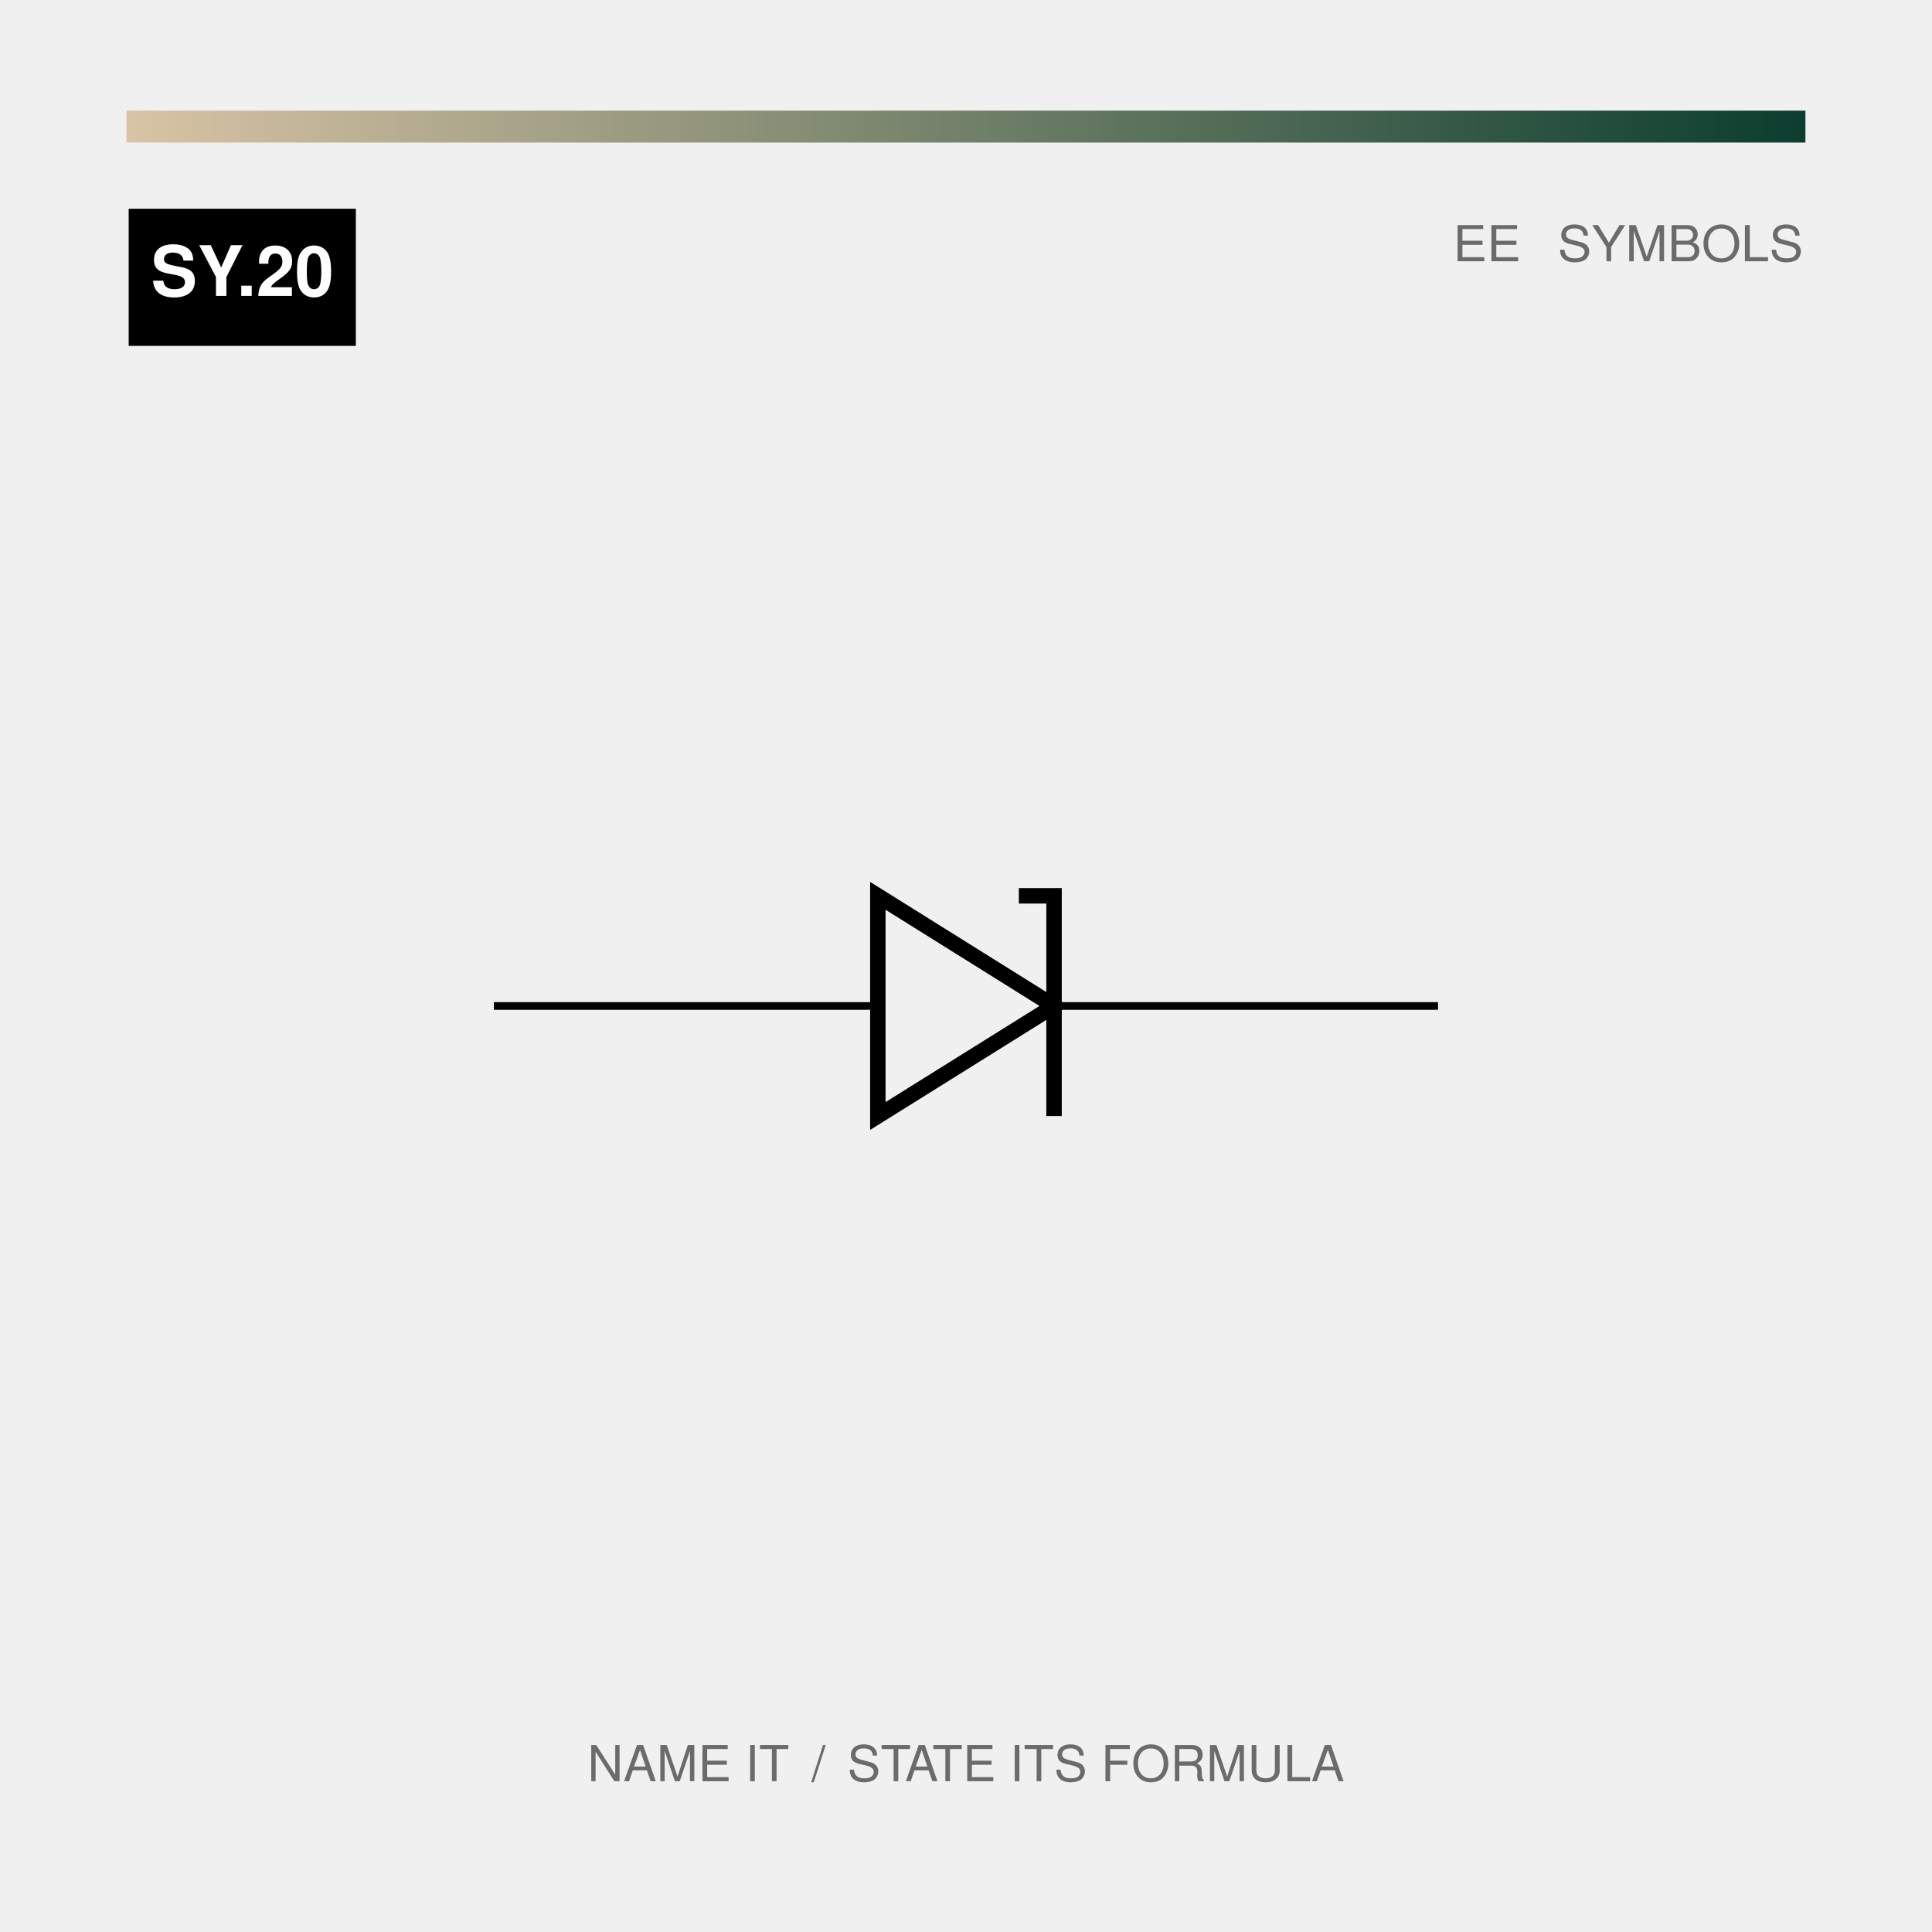
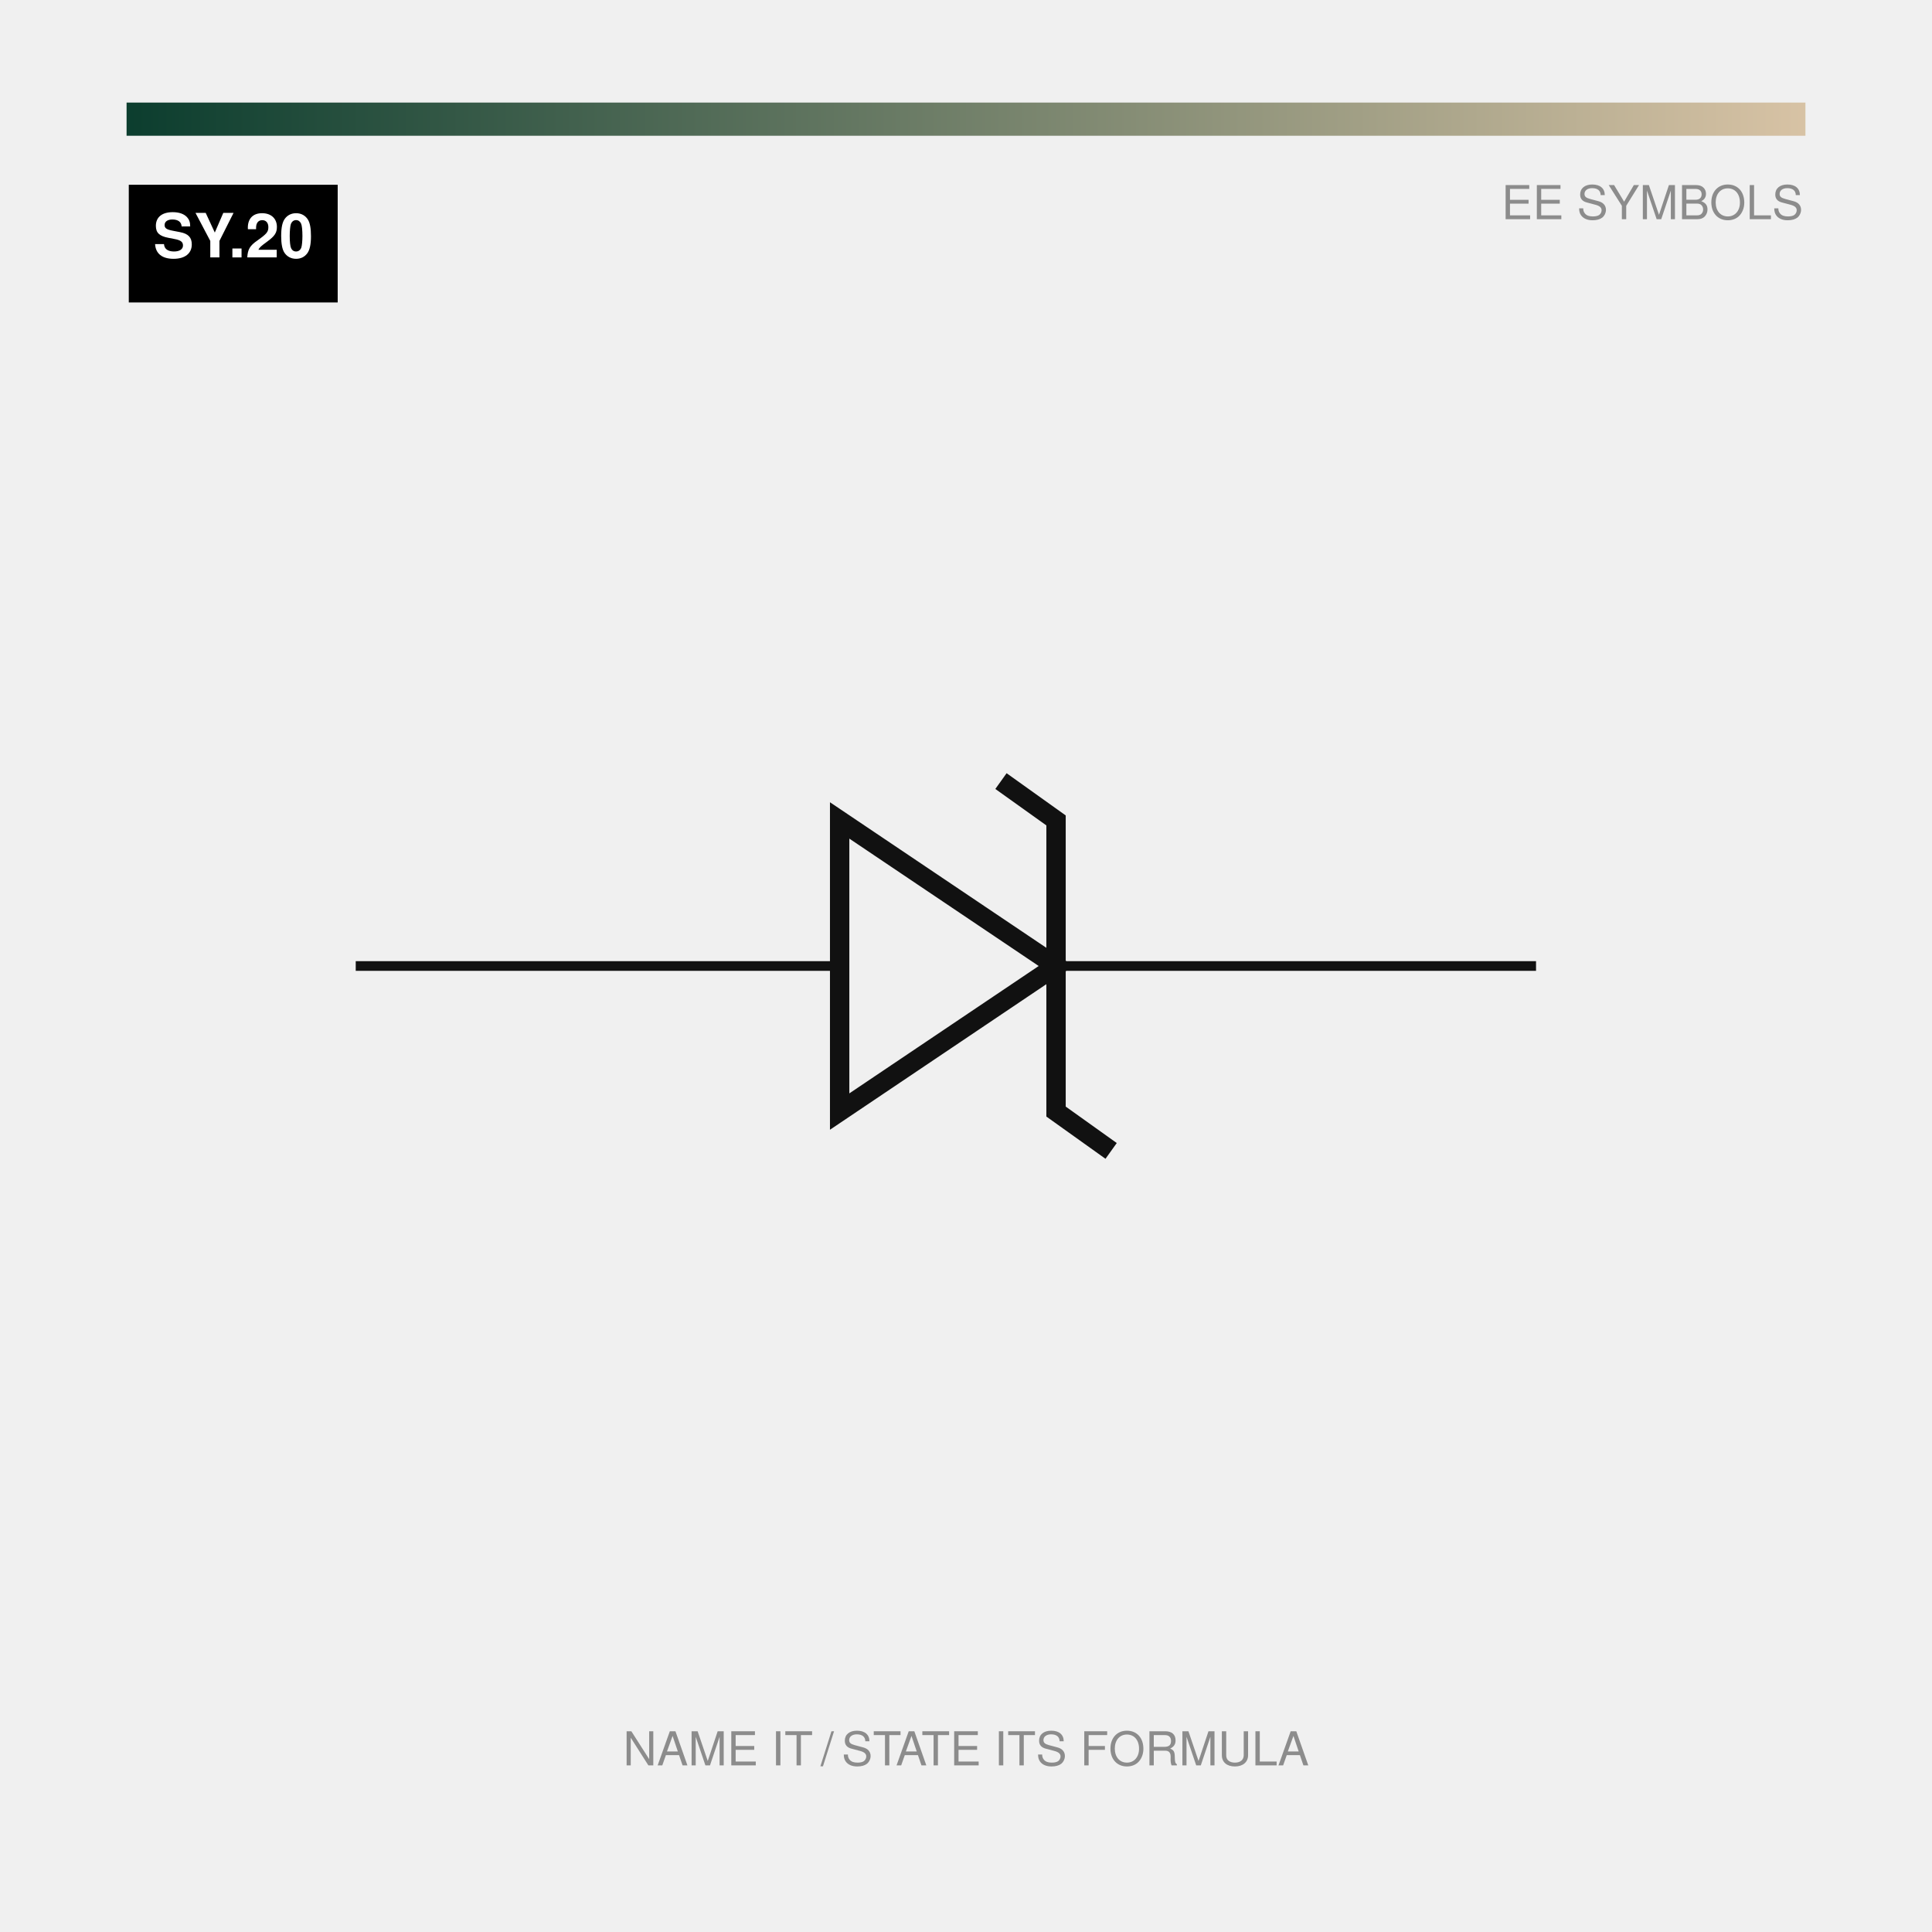
- <svg xmlns="http://www.w3.org/2000/svg" xmlns:xlink="http://www.w3.org/1999/xlink" width="174" height="174" viewBox="0 0 174 174">
+ <svg xmlns="http://www.w3.org/2000/svg" xmlns:xlink="http://www.w3.org/1999/xlink" version="1.1" width="174" height="174" viewBox="0 0 174 174">
  <defs>
-     <g>
-       <g id="glyph-0-0">
-         <path d="M 3.81 -3.18 C 3.81 -3.60 3.71 -3.87 3.5 -4.14 C 3.18 -4.46 2.67 -4.65 2.01 -4.65 C 0.92 -4.65 0.28 -4.14 0.28 -3.25 C 0.28 -2.53 0.64 -2.18 1.56 -2.01 L 2.21 -1.89 C 2.84 -1.76 3.07 -1.59 3.07 -1.21 C 3.07 -0.84 2.71 -0.60 2.14 -0.60 C 1.5 -0.60 1.15 -0.87 1.12 -1.37 L 0.20 -1.37 C 0.25 -0.39 0.92 0.14 2.09 0.14 C 3.28 0.14 3.96 -0.40 3.96 -1.34 C 3.96 -2.06 3.60 -2.43 2.76 -2.59 L 2.04 -2.73 C 1.37 -2.87 1.18 -3 1.18 -3.32 C 1.18 -3.68 1.48 -3.90 1.96 -3.90 C 2.56 -3.90 2.90 -3.65 2.93 -3.18 Z M 3.81 -3.18 " />
-       </g>
-       <g id="glyph-0-1">
-         <path d="M 2.62 -1.70 L 4.07 -4.57 L 3.03 -4.57 L 2.15 -2.56 L 1.21 -4.57 L 0.17 -4.57 L 1.68 -1.70 L 1.68 0 L 2.62 0 Z M 2.62 -1.70 " />
-       </g>
-       <g id="glyph-0-2">
-         <path d="M 1.34 -0.92 L 0.40 -0.92 L 0.40 0 L 1.34 0 Z M 1.34 -0.92 " />
-       </g>
-       <g id="glyph-0-3">
-         <path d="M 3.21 -0.78 L 1.32 -0.78 C 1.43 -1.03 1.57 -1.15 2.23 -1.62 C 3.01 -2.18 3.23 -2.53 3.23 -3.14 C 3.23 -4 2.64 -4.54 1.70 -4.54 C 0.78 -4.54 0.25 -4 0.25 -3.06 C 0.25 -3.01 0.25 -2.96 0.25 -2.90 L 1.09 -2.90 L 1.09 -3.04 C 1.09 -3.54 1.32 -3.82 1.73 -3.82 C 2.10 -3.82 2.35 -3.56 2.35 -3.10 C 2.35 -2.62 2.20 -2.43 1.21 -1.73 C 0.46 -1.21 0.23 -0.82 0.18 0 L 3.21 0 Z M 3.21 -0.78 " />
-       </g>
-       <g id="glyph-0-4">
-         <path d="M 1.71 -4.54 C 1.23 -4.54 0.82 -4.34 0.56 -3.96 C 0.29 -3.62 0.18 -3.06 0.18 -2.20 C 0.18 -1.40 0.28 -0.85 0.5 -0.51 C 0.76 -0.09 1.18 0.14 1.71 0.14 C 2.20 0.14 2.59 -0.04 2.87 -0.42 C 3.12 -0.76 3.25 -1.34 3.25 -2.17 C 3.25 -2.98 3.14 -3.54 2.93 -3.89 C 2.67 -4.31 2.23 -4.54 1.71 -4.54 Z M 1.71 -3.84 C 1.93 -3.84 2.12 -3.71 2.23 -3.48 C 2.31 -3.29 2.37 -2.79 2.37 -2.18 C 2.37 -1.70 2.31 -1.18 2.25 -1.01 C 2.15 -0.75 1.96 -0.60 1.71 -0.60 C 1.48 -0.60 1.31 -0.73 1.20 -0.95 C 1.10 -1.14 1.06 -1.60 1.06 -2.20 C 1.06 -2.71 1.10 -3.23 1.17 -3.42 C 1.28 -3.68 1.46 -3.84 1.71 -3.84 Z M 1.71 -3.84 " />
-       </g>
-       <g id="glyph-1-0">
-         <path d="M 0.84 -1.48 L 2.65 -1.48 L 2.65 -1.85 L 0.84 -1.85 L 0.84 -2.90 L 2.71 -2.90 L 2.71 -3.26 L 0.40 -3.26 L 0.40 0 L 2.81 0 L 2.81 -0.37 L 0.84 -0.37 Z M 0.84 -1.48 " />
-       </g>
-       <g id="glyph-1-1">
-         <path d="M 2.73 -2.31 C 2.71 -2.95 2.28 -3.32 1.5 -3.32 C 0.78 -3.32 0.32 -2.95 0.32 -2.35 C 0.32 -1.96 0.53 -1.71 0.96 -1.59 L 1.79 -1.39 C 2.21 -1.28 2.42 -1.10 2.42 -0.85 C 2.42 -0.68 2.32 -0.5 2.17 -0.40 C 2.04 -0.31 1.82 -0.26 1.56 -0.26 C 1.20 -0.26 0.95 -0.34 0.79 -0.53 C 0.67 -0.68 0.62 -0.84 0.62 -1.04 L 0.21 -1.04 C 0.21 -0.73 0.28 -0.54 0.42 -0.35 C 0.64 -0.06 1.03 0.10 1.53 0.10 C 1.93 0.10 2.26 0.01 2.48 -0.14 C 2.70 -0.32 2.84 -0.60 2.84 -0.89 C 2.84 -1.29 2.59 -1.59 2.14 -1.71 L 1.29 -1.93 C 0.89 -2.04 0.75 -2.17 0.75 -2.42 C 0.75 -2.75 1.04 -2.96 1.5 -2.96 C 2.03 -2.96 2.32 -2.73 2.32 -2.31 Z M 2.73 -2.31 " />
-       </g>
-       <g id="glyph-1-2">
-         <path d="M 1.76 -1.28 L 3.03 -3.26 L 2.51 -3.26 L 1.56 -1.67 L 0.59 -3.26 L 0.06 -3.26 L 1.34 -1.28 L 1.34 0 L 1.76 0 Z M 1.76 -1.28 " />
-       </g>
-       <g id="glyph-1-3">
-         <path d="M 2.14 0 L 3.07 -2.73 L 3.07 0 L 3.48 0 L 3.48 -3.26 L 2.89 -3.26 L 1.92 -0.42 L 0.93 -3.26 L 0.34 -3.26 L 0.34 0 L 0.75 0 L 0.75 -2.73 L 1.68 0 Z M 2.14 0 " />
-       </g>
-       <g id="glyph-1-4">
-         <path d="M 0.35 0 L 1.87 0 C 2.18 0 2.42 -0.07 2.59 -0.28 C 2.76 -0.43 2.85 -0.67 2.85 -0.93 C 2.85 -1.32 2.67 -1.56 2.25 -1.71 C 2.54 -1.85 2.70 -2.10 2.70 -2.43 C 2.70 -2.67 2.60 -2.89 2.43 -3.04 C 2.26 -3.20 2.03 -3.26 1.71 -3.26 L 0.35 -3.26 Z M 0.78 -1.85 L 0.78 -2.90 L 1.60 -2.90 C 1.84 -2.90 1.98 -2.87 2.09 -2.78 C 2.21 -2.68 2.28 -2.56 2.28 -2.37 C 2.28 -2.20 2.21 -2.06 2.09 -1.98 C 1.98 -1.89 1.84 -1.85 1.60 -1.85 Z M 0.78 -0.37 L 0.78 -1.5 L 1.82 -1.5 C 2.03 -1.5 2.17 -1.43 2.26 -1.34 C 2.37 -1.23 2.42 -1.09 2.42 -0.92 C 2.42 -0.76 2.37 -0.62 2.26 -0.53 C 2.17 -0.42 2.03 -0.37 1.82 -0.37 Z M 0.78 -0.37 " />
-       </g>
-       <g id="glyph-1-5">
-         <path d="M 1.78 -3.32 C 0.82 -3.32 0.17 -2.62 0.17 -1.60 C 0.17 -0.59 0.82 0.10 1.78 0.10 C 2.18 0.10 2.54 -0.01 2.81 -0.23 C 3.18 -0.54 3.39 -1.04 3.39 -1.57 C 3.39 -2.64 2.76 -3.32 1.78 -3.32 Z M 1.78 -2.95 C 2.5 -2.95 2.96 -2.42 2.96 -1.59 C 2.96 -0.79 2.48 -0.26 1.78 -0.26 C 1.07 -0.26 0.59 -0.79 0.59 -1.60 C 0.59 -2.42 1.07 -2.95 1.78 -2.95 Z M 1.78 -2.95 " />
-       </g>
-       <g id="glyph-1-6">
-         <path d="M 0.79 -3.26 L 0.35 -3.26 L 0.35 0 L 2.43 0 L 2.43 -0.37 L 0.79 -0.37 Z M 0.79 -3.26 " />
-       </g>
-       <g id="glyph-2-0">
-         <path d="M 2.89 -3.26 L 2.5 -3.26 L 2.5 -0.59 L 0.79 -3.26 L 0.34 -3.26 L 0.34 0 L 0.73 0 L 0.73 -2.65 L 2.42 0 L 2.89 0 Z M 2.89 -3.26 " />
-       </g>
-       <g id="glyph-2-1">
-         <path d="M 2.12 -0.98 L 2.46 0 L 2.92 0 L 1.78 -3.26 L 1.23 -3.26 L 0.07 0 L 0.51 0 L 0.85 -0.98 Z M 2.01 -1.32 L 0.96 -1.32 L 1.5 -2.82 Z M 2.01 -1.32 " />
-       </g>
-       <g id="glyph-2-2">
-         <path d="M 2.09 0 L 3.01 -2.73 L 3.01 0 L 3.40 0 L 3.40 -3.26 L 2.82 -3.26 L 1.89 -0.42 L 0.92 -3.26 L 0.34 -3.26 L 0.34 0 L 0.73 0 L 0.73 -2.73 L 1.65 0 Z M 2.09 0 " />
-       </g>
-       <g id="glyph-2-3">
-         <path d="M 0.82 -1.48 L 2.59 -1.48 L 2.59 -1.85 L 0.82 -1.85 L 0.82 -2.90 L 2.67 -2.90 L 2.67 -3.26 L 0.40 -3.26 L 0.40 0 L 2.75 0 L 2.75 -0.37 L 0.82 -0.37 Z M 0.82 -1.48 " />
-       </g>
-       <g id="glyph-2-4">
-         <path d="M 0.87 -3.26 L 0.45 -3.26 L 0.45 0 L 0.87 0 Z M 0.87 -3.26 " />
-       </g>
-       <g id="glyph-2-5">
-         <path d="M 1.59 -2.90 L 2.65 -2.90 L 2.65 -3.26 L 0.09 -3.26 L 0.09 -2.90 L 1.17 -2.90 L 1.17 0 L 1.59 0 Z M 1.59 -2.90 " />
-       </g>
-       <g id="glyph-2-6">
-         <path d="M 1.03 -3.26 L -0.03 0.09 L 0.20 0.09 L 1.28 -3.26 Z M 1.03 -3.26 " />
-       </g>
-       <g id="glyph-2-7">
-         <path d="M 2.67 -2.31 C 2.67 -2.95 2.23 -3.32 1.46 -3.32 C 0.76 -3.32 0.31 -2.95 0.31 -2.35 C 0.31 -1.96 0.53 -1.71 0.95 -1.59 L 1.76 -1.39 C 2.17 -1.28 2.37 -1.10 2.37 -0.85 C 2.37 -0.68 2.28 -0.5 2.14 -0.40 C 2 -0.31 1.79 -0.26 1.53 -0.26 C 1.17 -0.26 0.93 -0.34 0.78 -0.53 C 0.65 -0.68 0.60 -0.84 0.60 -1.04 L 0.21 -1.04 C 0.21 -0.73 0.28 -0.54 0.40 -0.35 C 0.62 -0.06 1.01 0.10 1.5 0.10 C 1.89 0.10 2.21 0.01 2.42 -0.14 C 2.64 -0.32 2.78 -0.60 2.78 -0.89 C 2.78 -1.29 2.53 -1.59 2.09 -1.71 L 1.26 -1.93 C 0.87 -2.04 0.73 -2.17 0.73 -2.42 C 0.73 -2.75 1.01 -2.96 1.46 -2.96 C 1.98 -2.96 2.28 -2.73 2.28 -2.31 Z M 2.67 -2.31 " />
-       </g>
-       <g id="glyph-2-8">
-         <path d="M 0.82 -1.48 L 2.37 -1.48 L 2.37 -1.85 L 0.82 -1.85 L 0.82 -2.90 L 2.59 -2.90 L 2.59 -3.26 L 0.40 -3.26 L 0.40 0 L 0.82 0 Z M 0.82 -1.48 " />
-       </g>
-       <g id="glyph-2-9">
-         <path d="M 1.75 -3.32 C 0.81 -3.32 0.17 -2.62 0.17 -1.60 C 0.17 -0.59 0.81 0.10 1.75 0.10 C 2.14 0.10 2.5 -0.01 2.76 -0.23 C 3.10 -0.54 3.32 -1.04 3.32 -1.57 C 3.32 -2.64 2.70 -3.32 1.75 -3.32 Z M 1.75 -2.95 C 2.45 -2.95 2.90 -2.42 2.90 -1.59 C 2.90 -0.79 2.43 -0.26 1.75 -0.26 C 1.04 -0.26 0.59 -0.79 0.59 -1.60 C 0.59 -2.42 1.04 -2.95 1.75 -2.95 Z M 1.75 -2.95 " />
-       </g>
-       <g id="glyph-2-10">
-         <path d="M 0.82 -1.40 L 1.90 -1.40 C 2.28 -1.40 2.45 -1.23 2.45 -0.82 L 2.43 -0.53 C 2.43 -0.32 2.48 -0.14 2.53 0 L 3.04 0 L 3.04 -0.10 C 2.89 -0.20 2.85 -0.32 2.84 -0.76 C 2.84 -1.29 2.76 -1.46 2.40 -1.60 C 2.76 -1.79 2.92 -2.01 2.92 -2.39 C 2.92 -2.95 2.56 -3.26 1.92 -3.26 L 0.42 -3.26 L 0.42 0 L 0.82 0 Z M 0.82 -1.78 L 0.82 -2.90 L 1.84 -2.90 C 2.07 -2.90 2.20 -2.85 2.31 -2.78 C 2.42 -2.68 2.48 -2.53 2.48 -2.34 C 2.48 -1.95 2.28 -1.78 1.84 -1.78 Z M 0.82 -1.78 " />
-       </g>
-       <g id="glyph-2-11">
-         <path d="M 2.46 -3.26 L 2.46 -0.96 C 2.46 -0.53 2.15 -0.26 1.62 -0.26 C 1.39 -0.26 1.18 -0.32 1.03 -0.43 C 0.87 -0.56 0.79 -0.71 0.79 -0.96 L 0.79 -3.26 L 0.37 -3.26 L 0.37 -0.96 C 0.37 -0.31 0.85 0.10 1.62 0.10 C 2.40 0.10 2.89 -0.31 2.89 -0.96 L 2.89 -3.26 Z M 2.46 -3.26 " />
-       </g>
-       <g id="glyph-2-12">
-         <path d="M 0.78 -3.26 L 0.35 -3.26 L 0.35 0 L 2.39 0 L 2.39 -0.37 L 0.78 -0.37 Z M 0.78 -3.26 " />
+     <clipPath id="clip_1">
+       <path transform="matrix(1,0,0,-1,-39,753)" d="M39 579H213V753H39Z" clip-rule="evenodd" />
+     </clipPath>
+     <clipPath id="clip_2">
+       <path transform="matrix(1,0,0,-1,15,44.59601)" d="M-3.6 35.357V32.368H147.602V35.357Z" />
+     </clipPath>
+     <clipPath id="clip_3">
+       <path transform="matrix(0,-.05978,-3.02441,-0,238.2214,13.72249)" d="M0 0H100V100H0Z" />
+     </clipPath>
+     <path id="font_4_21" d="M.607 .507C.607 .574 .592 .618 .556 .658 .507 .712 .426 .741 .321 .741 .146 .741 .045 .659 .045 .517 .045 .404 .102 .349 .25 .321L.352 .301C.452 .282 .489 .254 .489 .195 .489 .134 .433 .097 .342 .097 .24 .097 .183 .14 .178 .218H.032C.041 .062 .148-.023 .334-.023 .522-.023 .633 .065 .633 .213 .633 .328 .575 .388 .44 .414L.326 .436C.219 .457 .188 .478 .188 .531 .188 .586 .237 .621 .314 .621 .409 .621 .462 .581 .467 .507H.607Z" />
+     <path id="font_4_27" d="M.419 .27 .65 .729H.482L.343 .407 .194 .729H.027L.269 .27V0H.419V.27Z" />
+     <path id="font_4_67" d="M.214 .146H.064V0H.214V.146Z" />
+     <path id="font_4_58" d="M.512 .125H.212C.23 .163 .252 .183 .356 .259 .479 .349 .515 .403 .515 .499 .515 .636 .421 .724 .272 .724 .125 .724 .039 .637 .039 .487 .039 .481 .039 .473 .04 .462H.174V.485C.174 .564 .211 .61 .275 .61 .337 .61 .375 .567 .375 .496 .375 .418 .35 .387 .194 .276 .074 .194 .037 .131 .03 0H.512V.125Z" />
+     <path id="font_4_66" d="M.273 .724C.197 .724 .132 .692 .089 .633 .048 .578 .029 .487 .029 .35 .029 .225 .046 .136 .079 .082 .121 .015 .19-.023 .273-.023 .35-.023 .413 .008 .457 .068 .497 .122 .517 .214 .517 .346 .517 .476 .501 .564 .467 .619 .425 .687 .356 .724 .273 .724M.273 .611C.309 .611 .338 .591 .355 .554 .369 .524 .377 .446 .377 .349 .377 .27 .369 .19 .359 .162 .343 .12 .313 .097 .273 .097 .236 .097 .208 .116 .191 .152 .177 .182 .169 .257 .169 .351 .169 .434 .177 .515 .187 .544 .203 .587 .233 .611 .273 .611Z" />
+     <path id="font_5_24" d="M.183 .332H.58V.414H.183V.647H.595V.729H.09V0H.613V.082H.183V.332Z" />
+     <path id="font_5_36" d="M.596 .515C.595 .658 .497 .741 .329 .741 .169 .741 .07 .659 .07 .527 .07 .438 .117 .382 .213 .357L.394 .309C.486 .285 .528 .248 .528 .191 .528 .152 .507 .112 .476 .09 .447 .07 .401 .059 .342 .059 .263 .059 .209 .078 .174 .12 .147 .152 .135 .187 .136 .232H.048C.049 .165 .062 .121 .091 .081 .141 .013 .225-.023 .336-.023 .423-.023 .494-.003 .541 .033 .59 .072 .621 .137 .621 .2 .621 .29 .565 .356 .466 .383L.283 .432C.195 .456 .163 .484 .163 .54 .163 .614 .228 .663 .326 .663 .442 .663 .507 .61 .508 .515H.596Z" />
+     <path id="font_5_42" d="M.387 .286 .661 .729H.55L.342 .374 .128 .729H.013L.294 .286V0H.387V.286Z" />
+     <path id="font_5_31" d="M.468 0 .673 .611V0H.761V.729H.632L.42 .094 .204 .729H.075V0H.163V.611L.37 0H.468Z" />
+     <path id="font_5_21" d="M.079 0H.408C.477 0 .528 .019 .567 .061 .603 .099 .623 .151 .623 .208 .623 .296 .583 .349 .49 .385 .556 .416 .591 .47 .591 .544 .591 .597 .571 .644 .533 .678 .495 .713 .445 .729 .375 .729H.079V0M.172 .415V.647H.352C.404 .647 .433 .64 .458 .621 .484 .601 .498 .571 .498 .531 .498 .492 .484 .461 .458 .441 .433 .422 .404 .415 .352 .415H.172M.172 .082V.333H.399C.444 .333 .474 .322 .496 .298 .518 .275 .53 .243 .53 .207 .53 .172 .518 .14 .496 .117 .474 .093 .444 .082 .399 .082H.172Z" />
+     <path id="font_5_33" d="M.389 .741C.18 .741 .038 .587 .038 .359 .038 .131 .18-.023 .39-.023 .478-.023 .557 .004 .616 .054 .695 .121 .742 .234 .742 .353 .742 .588 .603 .741 .389 .741M.389 .659C.547 .659 .649 .539 .649 .355 .649 .179 .544 .059 .39 .059 .235 .059 .131 .179 .131 .359 .131 .539 .235 .659 .389 .659Z" />
+     <path id="font_5_30" d="M.173 .729H.08V0H.533V.082H.173V.729Z" />
+     <path id="font_5_32" d="M.646 .729H.558V.133L.177 .729H.076V0H.164V.591L.541 0H.646V.729Z" />
+     <path id="font_5_20" d="M.474 .219 .549 0H.653L.397 .729H.277L.017 0H.116L.193 .219H.474M.448 .297H.216L.336 .629 .448 .297Z" />
+     <path id="font_5_28" d="M.194 .729H.1V0H.194V.729Z" />
+     <path id="font_5_37" d="M.354 .647H.593V.729H.021V.647H.261V0H.354V.647Z" />
+     <path id="font_5_8" d="M.229 .729-.008-.02H.047L.284 .729H.229Z" />
+     <path id="font_5_25" d="M.183 .332H.531V.414H.183V.647H.579V.729H.09V0H.183V.332Z" />
+     <path id="font_5_35" d="M.186 .314H.426C.509 .314 .546 .274 .546 .184L.545 .119C.545 .074 .553 .03 .566 0H.679V.023C.644 .047 .637 .073 .635 .17 .634 .29 .615 .326 .536 .359 .618 .4 .651 .451 .651 .534 .651 .66 .572 .729 .429 .729H.093V0H.186V.314M.186 .396V.647H.411C.463 .647 .493 .639 .516 .618 .541 .598 .554 .564 .554 .521 .554 .434 .51 .396 .411 .396H.186Z" />
+     <path id="font_5_38" d="M.552 .729V.217C.552 .119 .481 .059 .364 .059 .31 .059 .266 .072 .231 .097 .195 .125 .178 .162 .178 .217V.729H.085V.217C.085 .069 .191-.023 .364-.023 .535-.023 .645 .071 .645 .217V.729H.552Z" />
+     <clipPath id="clip_6">
+       <path transform="matrix(1,0,0,-1,15,44.59601)" d="M176.402 35.357V32.368H327.604V35.357Z" />
+     </clipPath>
+     <clipPath id="clip_7">
+       <path transform="matrix(0,-.05978,-3.02441,-0,418.2237,13.72249)" d="M0 0H100V100H0Z" />
+     </clipPath>
+     <clipPath id="clip_8">
+       <path transform="matrix(1,0,0,-1,15,44.59601)" d="M356.404 35.357V32.368H507.607V35.357Z" />
+     </clipPath>
+     <clipPath id="clip_9">
+       <path transform="matrix(0,-.05978,-3.02441,-0,598.226,13.72249)" d="M0 0H100V100H0Z" />
+     </clipPath>
+     <clipPath id="clip_10">
+       <path transform="matrix(1,0,0,-1,15,44.59601)" d="M-3.6-144.645V-147.634H147.602V-144.645Z" />
+     </clipPath>
+     <clipPath id="clip_11">
+       <path transform="matrix(0,-.05978,-3.02441,-0,238.2214,193.7248)" d="M0 0H100V100H0Z" />
+     </clipPath>
+     <clipPath id="clip_12">
+       <path transform="matrix(1,0,0,-1,15,44.59601)" d="M176.402-144.645V-147.634H327.604V-144.645Z" />
+     </clipPath>
+     <clipPath id="clip_13">
+       <path transform="matrix(0,-.05978,-3.02441,-0,418.2237,193.7248)" d="M0 0H100V100H0Z" />
+     </clipPath>
+     <clipPath id="clip_14">
+       <path transform="matrix(1,0,0,-1,15,44.59601)" d="M356.404-144.645V-147.634H507.607V-144.645Z" />
+     </clipPath>
+     <clipPath id="clip_15">
+       <path transform="matrix(0,-.05978,-3.02441,-0,598.226,193.7248)" d="M0 0H100V100H0Z" />
+     </clipPath>
+     <clipPath id="clip_16">
+       <path transform="matrix(1,0,0,-1,15,44.59601)" d="M-3.6-324.648V-327.636H147.602V-324.648Z" />
+     </clipPath>
+     <clipPath id="clip_17">
+       <path transform="matrix(0,-.05978,-3.02441,-0,238.2214,373.7271)" d="M0 0H100V100H0Z" />
+     </clipPath>
+     <clipPath id="clip_18">
+       <path transform="matrix(1,0,0,-1,15,44.59601)" d="M176.402-324.648V-327.636H327.604V-324.648Z" />
+     </clipPath>
+     <clipPath id="clip_19">
+       <path transform="matrix(0,-.05978,-3.02441,-0,418.2237,373.7271)" d="M0 0H100V100H0Z" />
+     </clipPath>
+     <clipPath id="clip_20">
+       <path transform="matrix(1,0,0,-1,15,44.59601)" d="M356.404-324.648V-327.636H507.607V-324.648Z" />
+     </clipPath>
+     <clipPath id="clip_21">
+       <path transform="matrix(0,-.05978,-3.02441,-0,598.226,373.7271)" d="M0 0H100V100H0Z" />
+     </clipPath>
+     <clipPath id="clip_22">
+       <path transform="matrix(1,0,0,-1,15,44.59601)" d="M-3.6-504.65V-507.639H147.602V-504.65Z" />
+     </clipPath>
+     <clipPath id="clip_23">
+       <path transform="matrix(0,-.05978,-3.02441,-0,238.2214,553.7294)" d="M0 0H100V100H0Z" />
+     </clipPath>
+     <clipPath id="clip_24">
+       <path transform="matrix(1,0,0,-1,15,44.59601)" d="M176.402-504.65V-507.639H327.604V-504.65Z" />
+     </clipPath>
+     <clipPath id="clip_25">
+       <path transform="matrix(0,-.05978,-3.02441,-0,418.2237,553.7294)" d="M0 0H100V100H0Z" />
+     </clipPath>
+   </defs>
+   <g clip-path="url(#clip_1)">
+     <g clip-path="url(#clip_2)">
+       <g clip-path="url(#clip_3)">
+         <linearGradient id="card-bar">
+           <stop offset="0" stop-color="#0B3D2E" />
+           <stop offset="1" stop-color="#D8C3A5" />
+         </linearGradient>
+         <rect x="11" y="9" width="152" height="4" fill="url(#card-bar)" />
      </g>
    </g>
-     <clipPath id="clip-0">
-       <path clip-rule="nonzero" d="M 11.40 9.96 L 162.60 9.96 L 162.60 12.84 L 11.40 12.84 Z M 11.40 9.96 " />
-     </clipPath>
-     <linearGradient id="linear-pattern-0" gradientUnits="userSpaceOnUse" x1="0" y1="25.00" x2="0" y2="74.99" gradientTransform="matrix(0, -0.05, -3.02, 0, 238.22, 14.28)">
-       <stop offset="0" stop-color="#0B3D2E" />
-       <stop offset="1" stop-color="#D8C3A5" />
-     </linearGradient>
-   </defs>
-   <g clip-path="url(#clip-0)">
-     <path fill-rule="nonzero" fill="url(#linear-pattern-0)" d="M 162.60 12.84 L 11.40 12.84 L 11.40 9.96 L 162.60 9.96 Z M 162.60 12.84 " />
-   </g>
-   <path fill-rule="nonzero" fill="rgb(0%, 0%, 0%)" fill-opacity="1" d="M 11.59 31.15 L 32.05 31.15 L 32.05 18.80 L 11.59 18.80 Z M 11.59 31.15 " />
-   <g fill="rgb(100%, 100%, 100%)" fill-opacity="1">
-     <use xlink:href="#glyph-0-0" x="13.59" y="26.65" />
-     <use xlink:href="#glyph-0-1" x="17.77" y="26.65" />
-   </g>
-   <g fill="rgb(100%, 100%, 100%)" fill-opacity="1">
-     <use xlink:href="#glyph-0-2" x="21.33" y="26.65" />
-     <use xlink:href="#glyph-0-3" x="23.08" y="26.65" />
-     <use xlink:href="#glyph-0-4" x="26.57" y="26.65" />
-   </g>
-   <g fill="rgb(41.96%, 41.96%, 41.96%)" fill-opacity="1">
-     <use xlink:href="#glyph-1-0" x="130.87" y="23.53" />
-     <use xlink:href="#glyph-1-0" x="133.92" y="23.53" />
-   </g>
-   <g fill="rgb(41.96%, 41.96%, 41.96%)" fill-opacity="1">
-     <use xlink:href="#glyph-1-1" x="140.29" y="23.53" />
-     <use xlink:href="#glyph-1-2" x="143.34" y="23.53" />
-     <use xlink:href="#glyph-1-3" x="146.39" y="23.53" />
-     <use xlink:href="#glyph-1-4" x="150.20" y="23.53" />
-     <use xlink:href="#glyph-1-5" x="153.25" y="23.53" />
-     <use xlink:href="#glyph-1-6" x="156.80" y="23.53" />
-     <use xlink:href="#glyph-1-1" x="159.35" y="23.53" />
-   </g>
-   <path fill="none" stroke-width="0.69" stroke-linecap="butt" stroke-linejoin="miter" stroke="rgb(0%, 0%, 0%)" stroke-opacity="1" stroke-miterlimit="10" d="M 0.00 -0.00 L 34.58 -0.00 M 50.45 -0.00 L 85.03 -0.00 " transform="matrix(1, 0, 0, -1, 44.48, 90.6)" />
-   <path fill="none" stroke-width="1.39" stroke-linecap="butt" stroke-linejoin="miter" stroke="rgb(0%, 0%, 0%)" stroke-opacity="1" stroke-miterlimit="10" d="M 50.45 -0.00 L 34.58 9.92 L 34.58 -9.91 Z M 50.45 -0.00 " transform="matrix(1, 0, 0, -1, 44.48, 90.6)" />
-   <path fill="none" stroke-width="1.39" stroke-linecap="butt" stroke-linejoin="miter" stroke="rgb(0%, 0%, 0%)" stroke-opacity="1" stroke-miterlimit="10" d="M 50.45 -9.91 L 50.45 9.92 L 47.28 9.92 " transform="matrix(1, 0, 0, -1, 44.48, 90.6)" />
-   <g fill="rgb(41.96%, 41.96%, 41.96%)" fill-opacity="1">
-     <use xlink:href="#glyph-2-0" x="52.91" y="160.42" />
-     <use xlink:href="#glyph-2-1" x="56.14" y="160.42" />
-     <use xlink:href="#glyph-2-2" x="59.13" y="160.42" />
-     <use xlink:href="#glyph-2-3" x="62.87" y="160.42" />
-   </g>
-   <g fill="rgb(41.96%, 41.96%, 41.96%)" fill-opacity="1">
-     <use xlink:href="#glyph-2-4" x="67.11" y="160.42" />
-     <use xlink:href="#glyph-2-5" x="68.35" y="160.42" />
-   </g>
-   <g fill="rgb(41.96%, 41.96%, 41.96%)" fill-opacity="1">
-     <use xlink:href="#glyph-2-6" x="73.09" y="160.42" />
-   </g>
-   <g fill="rgb(41.96%, 41.96%, 41.96%)" fill-opacity="1">
-     <use xlink:href="#glyph-2-7" x="76.32" y="160.42" />
-     <use xlink:href="#glyph-2-5" x="79.31" y="160.42" />
-   </g>
-   <g fill="rgb(41.96%, 41.96%, 41.96%)" fill-opacity="1">
-     <use xlink:href="#glyph-2-1" x="81.51" y="160.42" />
-   </g>
-   <g fill="rgb(41.96%, 41.96%, 41.96%)" fill-opacity="1">
-     <use xlink:href="#glyph-2-5" x="83.97" y="160.42" />
-     <use xlink:href="#glyph-2-3" x="86.71" y="160.42" />
-   </g>
-   <g fill="rgb(41.96%, 41.96%, 41.96%)" fill-opacity="1">
-     <use xlink:href="#glyph-2-4" x="90.94" y="160.42" />
-     <use xlink:href="#glyph-2-5" x="92.19" y="160.42" />
-     <use xlink:href="#glyph-2-7" x="94.93" y="160.42" />
-   </g>
-   <g fill="rgb(41.96%, 41.96%, 41.96%)" fill-opacity="1">
-     <use xlink:href="#glyph-2-8" x="99.16" y="160.42" />
-     <use xlink:href="#glyph-2-9" x="101.90" y="160.42" />
-     <use xlink:href="#glyph-2-10" x="105.39" y="160.42" />
-     <use xlink:href="#glyph-2-2" x="108.63" y="160.42" />
-     <use xlink:href="#glyph-2-11" x="112.36" y="160.42" />
-     <use xlink:href="#glyph-2-12" x="115.60" y="160.42" />
-     <use xlink:href="#glyph-2-1" x="118.09" y="160.42" />
+     <path transform="matrix(1,0,0,-1,11.599,27.23999)" d="M0 0H18.814V10.6H0Z" />
+     <use data-text="S" xlink:href="#font_4_21" transform="matrix(5.4994,0,0,-5.4994,13.791,23.18298)" fill="#ffffff" />
+     <use data-text="Y" xlink:href="#font_4_27" transform="matrix(5.4994,0,0,-5.4994,17.4591,23.18298)" fill="#ffffff" />
+     <use data-text="." xlink:href="#font_4_67" transform="matrix(5.4994,0,0,-5.4994,20.57726,23.18298)" fill="#ffffff" />
+     <use data-text="2" xlink:href="#font_4_58" transform="matrix(5.4994,0,0,-5.4994,22.10609,23.18298)" fill="#ffffff" />
+     <use data-text="0" xlink:href="#font_4_66" transform="matrix(5.4994,0,0,-5.4994,25.16376,23.18298)" fill="#ffffff" />
+     <use data-text="E" xlink:href="#font_5_24" transform="matrix(4.2162,0,0,-4.2162,135.22,19.74103)" fill="#8c8c8c" />
+     <use data-text="E" xlink:href="#font_5_24" transform="matrix(4.2162,0,0,-4.2162,138.0322,19.74103)" fill="#8c8c8c" />
+     <use data-text="S" xlink:href="#font_5_36" transform="matrix(4.2162,0,0,-4.2162,142.0165,19.74103)" fill="#8c8c8c" />
+     <use data-text="Y" xlink:href="#font_5_42" transform="matrix(4.2162,0,0,-4.2162,144.8287,19.74103)" fill="#8c8c8c" />
+     <use data-text="M" xlink:href="#font_5_31" transform="matrix(4.2162,0,0,-4.2162,147.641,19.74103)" fill="#8c8c8c" />
+     <use data-text="B" xlink:href="#font_5_21" transform="matrix(4.2162,0,0,-4.2162,151.1531,19.74103)" fill="#8c8c8c" />
+     <use data-text="O" xlink:href="#font_5_33" transform="matrix(4.2162,0,0,-4.2162,153.9653,19.74103)" fill="#8c8c8c" />
+     <use data-text="L" xlink:href="#font_5_30" transform="matrix(4.2162,0,0,-4.2162,157.2455,19.74103)" fill="#8c8c8c" />
+     <use data-text="S" xlink:href="#font_5_36" transform="matrix(4.2162,0,0,-4.2162,159.5897,19.74103)" fill="#8c8c8c" />
+     <path transform="matrix(1.25,0,0,-1.25,32.038,87)" stroke-width=".697" stroke-linecap="butt" stroke-miterlimit="10" stroke-linejoin="miter" fill="none" stroke="#111111" d="M0 0H34.866M50.457 0H85.04" />
+     <path transform="matrix(1.25,0,0,-1.25,32.038,87)" stroke-width="1.395" stroke-linecap="butt" stroke-miterlimit="10" stroke-linejoin="miter" fill="none" stroke="#111111" d="M34.866 10.488 50.457 0 34.866-10.488Z" />
+     <path transform="matrix(1.25,0,0,-1.25,32.038,87)" stroke-width="1.395" stroke-linecap="butt" stroke-miterlimit="10" stroke-linejoin="miter" fill="none" stroke="#111111" d="M46.489 13.323 50.457 10.488V-10.488L54.426-13.323" />
+     <use data-text="N" xlink:href="#font_5_32" transform="matrix(4.2162,0,0,-4.2162,56.114,158.994)" fill="#8c8c8c" />
+     <use data-text="A" xlink:href="#font_5_20" transform="matrix(4.2162,0,0,-4.2162,59.1581,158.994)" fill="#8c8c8c" />
+     <use data-text="M" xlink:href="#font_5_31" transform="matrix(4.2162,0,0,-4.2162,61.9703,158.994)" fill="#8c8c8c" />
+     <use data-text="E" xlink:href="#font_5_24" transform="matrix(4.2162,0,0,-4.2162,65.48239,158.994)" fill="#8c8c8c" />
+     <use data-text="I" xlink:href="#font_5_28" transform="matrix(4.2162,0,0,-4.2162,69.4667,158.994)" fill="#8c8c8c" />
+     <use data-text="T" xlink:href="#font_5_37" transform="matrix(4.2162,0,0,-4.2162,70.6388,158.994)" fill="#8c8c8c" />
+     <use data-text="/" xlink:href="#font_5_8" transform="matrix(4.2162,0,0,-4.2162,73.91901,158.994)" fill="#8c8c8c" />
+     <use data-text="S" xlink:href="#font_5_36" transform="matrix(4.2162,0,0,-4.2162,75.791,158.994)" fill="#8c8c8c" />
+     <use data-text="T" xlink:href="#font_5_37" transform="matrix(4.2162,0,0,-4.2162,78.6032,158.994)" fill="#8c8c8c" />
+     <use data-text="A" xlink:href="#font_5_20" transform="matrix(4.2162,0,0,-4.2162,80.67336,158.994)" fill="#8c8c8c" />
+     <use data-text="T" xlink:href="#font_5_37" transform="matrix(4.2162,0,0,-4.2162,82.97962,158.994)" fill="#8c8c8c" />
+     <use data-text="E" xlink:href="#font_5_24" transform="matrix(4.2162,0,0,-4.2162,85.55571,158.994)" fill="#8c8c8c" />
+     <use data-text="I" xlink:href="#font_5_28" transform="matrix(4.2162,0,0,-4.2162,89.54001,158.994)" fill="#8c8c8c" />
+     <use data-text="T" xlink:href="#font_5_37" transform="matrix(4.2162,0,0,-4.2162,90.71211,158.994)" fill="#8c8c8c" />
+     <use data-text="S" xlink:href="#font_5_36" transform="matrix(4.2162,0,0,-4.2162,93.28821,158.994)" fill="#8c8c8c" />
+     <use data-text="F" xlink:href="#font_5_25" transform="matrix(4.2162,0,0,-4.2162,97.27252,158.994)" fill="#8c8c8c" />
+     <use data-text="O" xlink:href="#font_5_33" transform="matrix(4.2162,0,0,-4.2162,99.84862,158.994)" fill="#8c8c8c" />
+     <use data-text="R" xlink:href="#font_5_35" transform="matrix(4.2162,0,0,-4.2162,103.1288,158.994)" fill="#8c8c8c" />
+     <use data-text="M" xlink:href="#font_5_31" transform="matrix(4.2162,0,0,-4.2162,106.1729,158.994)" fill="#8c8c8c" />
+     <use data-text="U" xlink:href="#font_5_38" transform="matrix(4.2162,0,0,-4.2162,109.685,158.994)" fill="#8c8c8c" />
+     <use data-text="L" xlink:href="#font_5_30" transform="matrix(4.2162,0,0,-4.2162,112.7291,158.994)" fill="#8c8c8c" />
+     <use data-text="A" xlink:href="#font_5_20" transform="matrix(4.2162,0,0,-4.2162,115.0733,158.994)" fill="#8c8c8c" />
+     <g clip-path="url(#clip_6)">
+       <g clip-path="url(#clip_7)">
+ </g>
+     </g>
+     <g clip-path="url(#clip_8)">
+       <g clip-path="url(#clip_9)">
+ </g>
+     </g>
+     <g clip-path="url(#clip_10)">
+       <g clip-path="url(#clip_11)">
+ </g>
+     </g>
+     <g clip-path="url(#clip_12)">
+       <g clip-path="url(#clip_13)">
+ </g>
+     </g>
+     <g clip-path="url(#clip_14)">
+       <g clip-path="url(#clip_15)">
+ </g>
+     </g>
+     <g clip-path="url(#clip_16)">
+       <g clip-path="url(#clip_17)">
+ </g>
+     </g>
+     <g clip-path="url(#clip_18)">
+       <g clip-path="url(#clip_19)">
+ </g>
+     </g>
+     <g clip-path="url(#clip_20)">
+       <g clip-path="url(#clip_21)">
+ </g>
+     </g>
+     <g clip-path="url(#clip_22)">
+       <g clip-path="url(#clip_23)">
+ </g>
+     </g>
+     <g clip-path="url(#clip_24)">
+       <g clip-path="url(#clip_25)">
+ </g>
+     </g>
  </g>
</svg>
